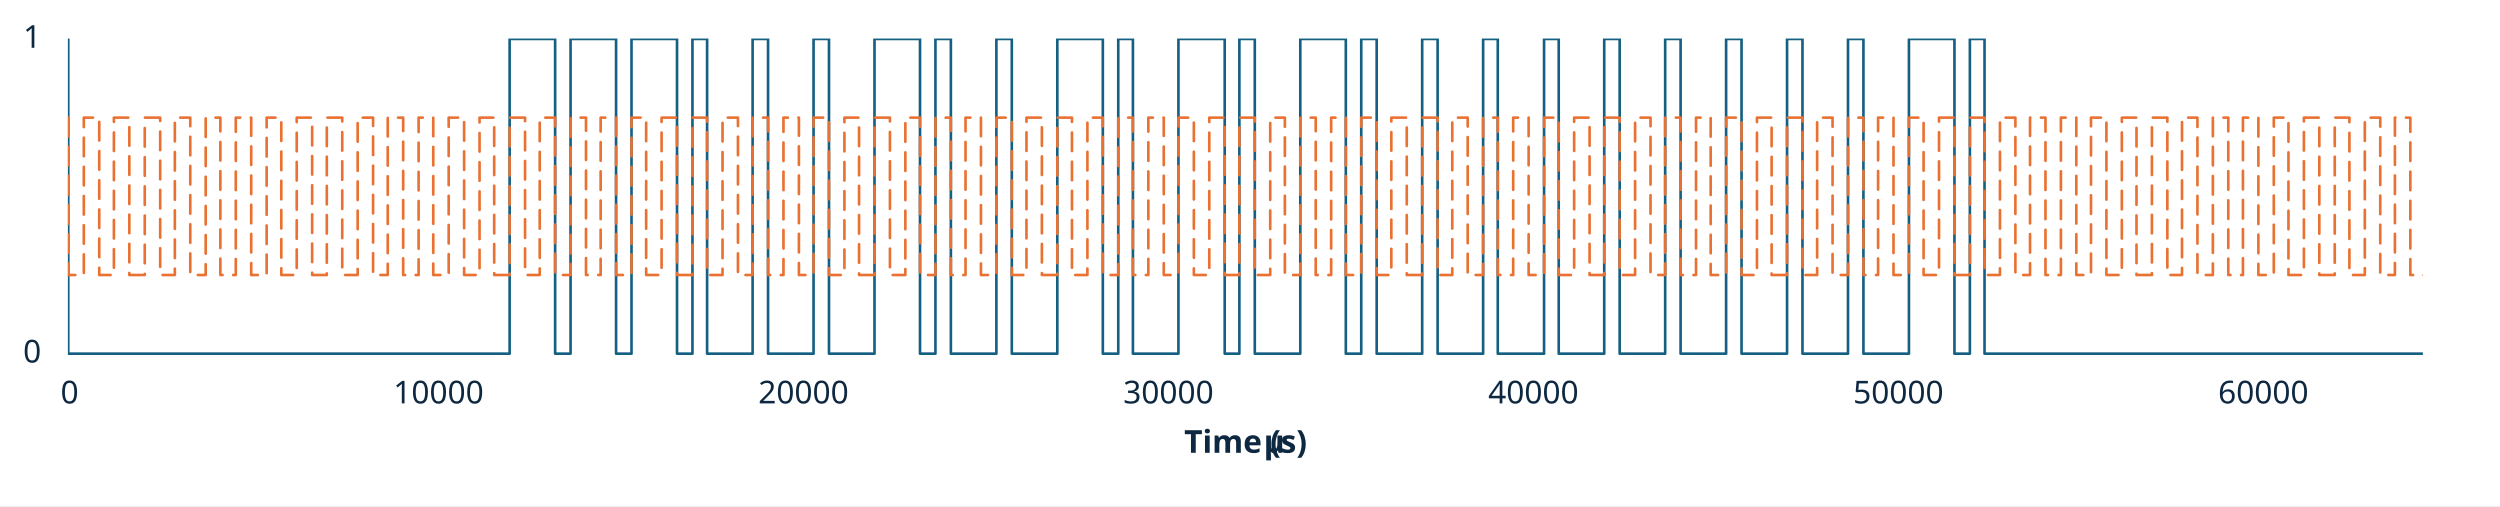
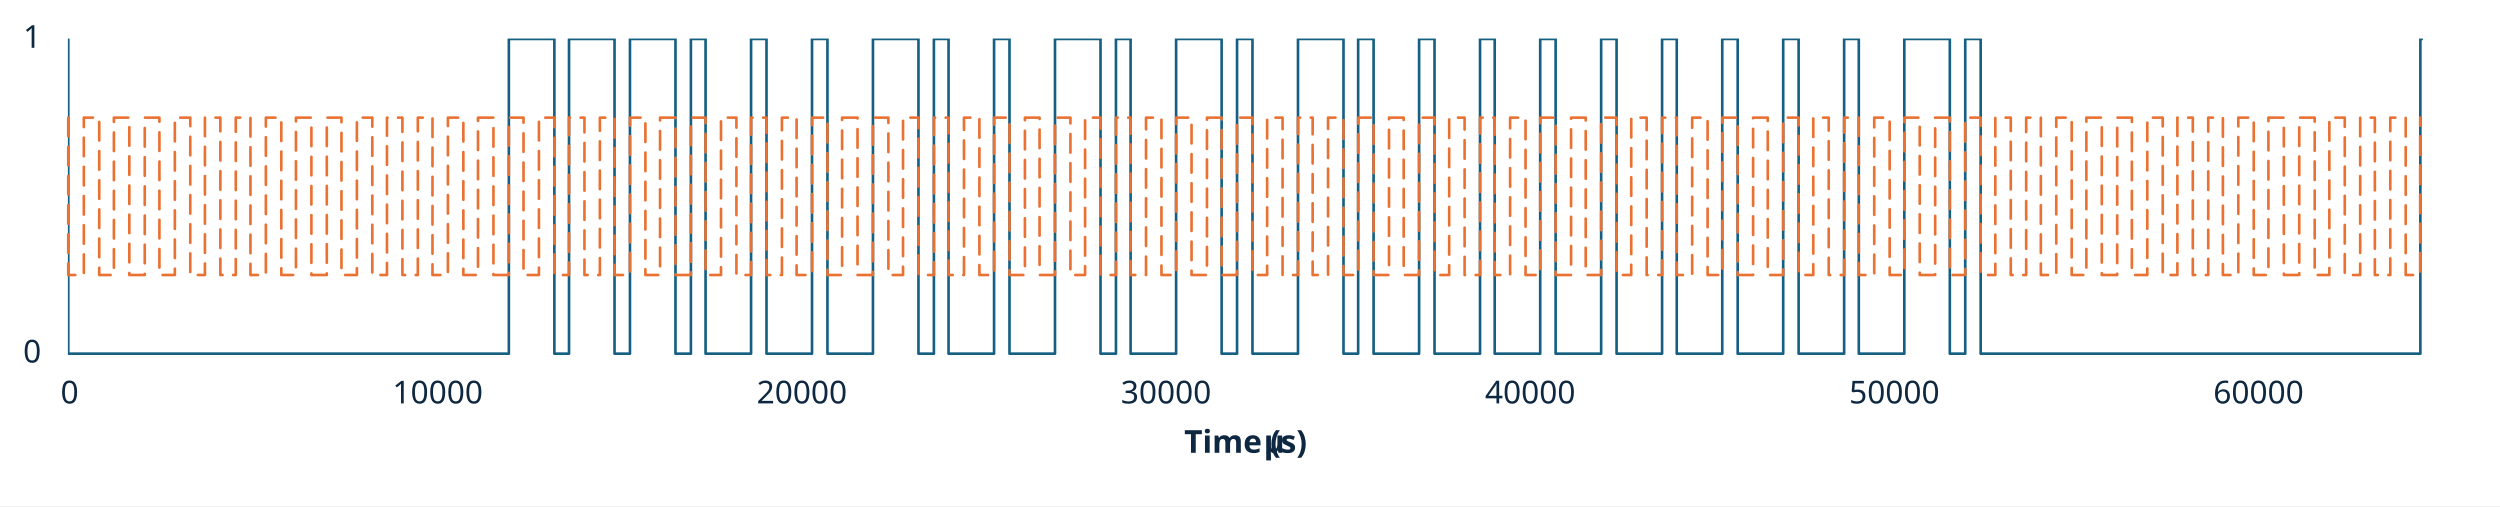
<svg xmlns="http://www.w3.org/2000/svg" width="3241" height="656" xml:space="preserve" overflow="hidden">
  <defs>
    <clipPath id="clip0">
      <rect x="4787" y="80" width="3241" height="656" />
    </clipPath>
    <clipPath id="clip1">
      <rect x="4875" y="130" width="3053" height="411" />
    </clipPath>
-     <clipPath id="clip2">
-       <rect x="4875" y="130" width="3053" height="411" />
-     </clipPath>
  </defs>
  <g clip-path="url(#clip0)" transform="translate(-4787 -80)">
    <rect x="4787" y="80" width="3241" height="656" fill="#FFFFFF" />
    <g clip-path="url(#clip1)">
-       <path d="M4875.5 130.5 4875.5 538.5 5447.68 538.5 5447.68 130.5 5506.68 130.5 5506.68 538.5 5526.68 538.5 5526.68 130.5 5585.68 130.5 5585.68 538.5 5605.68 538.5 5605.68 130.5 5664.69 130.5 5664.69 538.5 5684.69 538.5 5684.69 130.5 5703.69 130.5 5703.69 538.5 5762.69 538.5 5762.69 130.5 5782.69 130.5 5782.69 538.5 5841.69 538.5 5841.69 130.5 5861.69 130.5 5861.69 538.5 5920.69 538.5 5920.69 130.5 5979.7 130.5 5979.7 538.5 5999.7 538.5 5999.7 130.5 6019.7 130.5 6019.7 538.5 6078.7 538.5 6078.7 130.5 6098.7 130.5 6098.7 538.5 6157.7 538.5 6157.7 130.5 6216.7 130.5 6216.7 538.5 6236.71 538.5 6236.71 130.5 6255.71 130.5 6255.71 538.5 6314.71 538.5 6314.71 130.5 6374.71 130.5 6374.71 538.5 6393.71 538.5 6393.71 130.5 6413.71 130.5 6413.71 538.5 6472.71 538.5 6472.71 130.5 6531.71 130.5 6531.71 538.5 6551.72 538.5 6551.72 130.5 6571.72 130.5 6571.72 538.5 6630.72 538.5 6630.72 130.5 6650.72 130.5 6650.72 538.5 6709.72 538.5 6709.72 130.5 6728.72 130.5 6728.72 538.5 6788.72 538.5 6788.72 130.5 6807.72 130.5 6807.72 538.5 6866.73 538.5 6866.73 130.5 6886.73 130.5 6886.73 538.5 6945.73 538.5 6945.73 130.5 6965.73 130.5 6965.73 538.5 7024.73 538.5 7024.73 130.5 7044.73 130.5 7044.73 538.5 7103.73 538.5 7103.73 130.5 7123.73 130.5 7123.73 538.5 7182.74 538.5 7182.74 130.5 7202.74 130.5 7202.74 538.5 7261.74 538.5 7261.74 130.5 7320.74 130.5 7320.74 538.5 7340.74 538.5 7340.74 130.5 7359.74 130.5 7359.74 538.5 7931.76 538.5 7931.76 130.5 7990.76 130.5 7990.76 538.5 8010.76 538.5 8010.76 130.5 8069.76 130.5 8069.76 538.5 8089.77 538.5 8089.77 130.5 8148.77 130.5 8148.77 538.5 8167.77 538.5 8167.77 130.5 8187.77 130.5 8187.77 538.5 8246.77 538.5 8246.77 130.5 8266.77 130.5 8266.77 538.5 8325.77 538.5 8325.77 130.5 8345.77 130.5 8345.77 538.5 8404.78 538.5 8404.78 130.5 8463.78 130.5 8463.78 538.5 8483.78 538.5 8483.78 130.5 8503.78 130.5 8503.78 538.5 8562.78 538.5 8562.78 130.5 8581.78 130.5 8581.78 538.5 8641.78 538.5 8641.78 130.5 8700.79 130.5 8700.79 538.5 8719.79 538.5 8719.79 130.5 8739.79 130.5 8739.79 538.5 8798.79 538.5 8798.79 130.5 8857.79 130.5 8857.79 538.5 8877.79 538.5 8877.79 130.5 8897.79 130.5 8897.79 538.5 8956.79 538.5 8956.79 130.5 9015.8 130.5 9015.8 538.5 9035.8 538.5 9035.8 130.5 9055.8 130.5 9055.8 538.5 9114.8 538.5 9114.8 130.5 9133.8 130.5 9133.8 538.5 9193.8 538.5 9193.8 130.5 9212.8 130.5 9212.8 538.5 9271.8 538.5 9271.8 130.5 9291.8 130.5 9291.8 538.5 9350.81 538.5 9350.81 130.5 9370.81 130.5 9370.81 538.5 9429.81 538.5 9429.81 130.5 9449.81 130.5 9449.81 538.5 9508.81 538.5 9508.81 130.5 9528.81 130.5 9528.81 538.5 9587.81 538.5 9587.81 130.5 9607.82 130.5 9607.82 538.5 9666.82 538.5 9666.82 130.5 9685.82 130.5 9685.82 538.5 9745.82 538.5 9745.82 130.5 9804.82 130.5 9804.82 538.5 9823.82 538.5 9823.82 130.5 9843.82 130.5 9843.82 538.5 10415.8 538.5 10415.8 130.5 10474.8 130.5 10474.8 538.5 10494.8 538.5 10494.8 130.5 10553.8 130.5 10553.8 538.5 10573.8 538.5 10573.8 130.5 10632.8 130.5 10632.8 538.5 10651.8 538.5 10651.8 130.5 10671.9 130.5 10671.9 538.5 10730.9 538.5 10730.9 130.5 10750.9 130.5 10750.9 538.5 10809.9 538.5 10809.9 130.5 10829.9 130.5 10829.9 538.5 10888.9 538.5 10888.9 130.5 10947.9 130.5 10947.9 538.5 10967.9 538.5 10967.9 130.5 10987.9 130.5 10987.9 538.5 11046.9 538.5 11046.9 130.5 11065.9 130.5 11065.9 538.5 11125.9 538.5 11125.9 130.5 11184.9 130.5 11184.9 538.5 11203.9 538.5 11203.9 130.5 11223.9 130.5 11223.9 538.5 11282.9 538.5 11282.9 130.5 11341.9 130.5 11341.9 538.5 11361.9 538.5 11361.9 130.5 11381.9 130.5 11381.9 538.5 11440.9 538.5 11440.9 130.5 11499.9 130.5 11499.9 538.5 11519.9 538.5 11519.9 130.5 11538.9 130.5 11538.9 538.5 11598.9 538.5 11598.9 130.5 11617.9 130.5 11617.9 538.5 11676.9 538.5 11676.9 130.5 11696.9 130.5 11696.9 538.5 11755.9 538.5 11755.9 130.5 11775.9 130.5 11775.9 538.5 11834.9 538.5 11834.9 130.5 11854.9 130.5 11854.9 538.5 11913.9 538.5 11913.9 130.5 11933.9 130.5 11933.9 538.5 11992.9 538.5 11992.9 130.5 12012.9 130.5 12012.9 538.5 12071.9 538.5 12071.9 130.5 12090.9 130.5 12090.9 538.5 12150.9 538.5 12150.9 130.5 12169.9 130.5 12169.9 538.5 12228.9 538.5 12228.9 130.5 12288.9 130.5 12288.9 538.5 12307.9 538.5 12307.9 130.5 12327.9 130.5 12327.9 538.5 12899.9 538.5 12899.9 130.5 12958.9 130.5 12958.9 538.5 12978.9 538.5 12978.9 130.5 13037.9 130.5 13037.9 538.5 13056.9 538.5 13056.9 130.5 13116.9 130.5 13116.9 538.5 13135.9 538.5 13135.9 130.5 13155.9 130.5 13155.9 538.5 13214.9 538.5 13214.9 130.5 13234.9 130.5 13234.9 538.5 13293.9 538.5 13293.9 130.5 13313.9 130.5 13313.9 538.5 13372.9 538.5 13372.9 130.5 13431.9 130.5 13431.9 538.5 13451.9 538.5 13451.9 130.5 13470.9 130.5 13470.9 538.5 13530.9 538.5 13530.9 130.5 13549.9 130.5 13549.9 538.5 13608.9 538.5 13608.9 130.5 13668.9 130.5 13668.9 538.5 13687.9 538.5 13687.9 130.5 13708 130.5 13708 538.5 13767 538.5 13767 130.5 13826 130.5 13826 538.5 13846 538.5 13846 130.5 13866 130.5 13866 538.5 13925 538.5 13925 130.5 13984 130.5 13984 538.5 14004 538.5 14004 130.5 14023 130.5 14023 538.5 14083 538.5 14083 130.5 14102 130.5 14102 538.5 14161 538.5 14161 130.5 14181 130.5 14181 538.5 14240 538.5 14240 130.5 14260 130.5 14260 538.5 14319 538.5 14319 130.5 14339 130.5 14339 538.5 14398 538.5 14398 130.5 14418 130.5 14418 538.5 14477 538.5 14477 130.5 14497 130.5 14497 538.5 14556 538.5 14556 130.5 14575 130.5 14575 538.5 14635 538.5 14635 130.5 14654 130.5 14654 538.5 14713 538.5 14713 130.5 14773 130.5 14773 538.5 14792 538.5 14792 130.5 14812 130.5 14812 538.5 15384 538.5 15384 130.5 15443 130.5 15443 538.5 15462 538.5 15462 130.5 15522 130.5 15522 538.5 15541 538.5 15541 130.5 15600 130.5 15600 538.5 15620 538.5 15620 130.5 15640 130.5 15640 538.5 15699 538.5 15699 130.5 15719 130.5 15719 538.5 15778 538.5 15778 130.5 15798 130.5 15798 538.5 15857 538.5 15857 130.5 15916 130.5 15916 538.5 15936 538.5 15936 130.5 15955 130.5 15955 538.5 16014 538.5 16014 130.5 16034 130.5 16034 538.5 16093 538.5 16093 130.5 16152 130.5 16152 538.5 16172 538.5 16172 130.5 16192 130.5 16192 538.5 16251 538.5 16251 130.5 16310 130.5 16310 538.5 16330 538.5 16330 130.5 16350 130.5 16350 538.5 16409 538.5 16409 130.5 16468 130.5 16468 538.5 16488 538.5 16488 130.5 16507 130.5 16507 538.5 16566 538.5 16566 130.5 16586 130.5 16586 538.5 16645 538.5 16645 130.5 16665 130.5 16665 538.5 16724 538.5 16724 130.5 16744.1 130.5 16744.1 538.5 16803.1 538.5 16803.1 130.5 16823.1 130.5 16823.1 538.5 16882.1 538.5 16882.1 130.5 16902.1 130.5 16902.1 538.5 16961.1 538.5 16961.1 130.5 16980.1 130.5 16980.1 538.5 17040.1 538.5 17040.1 130.5 17059.1 130.5 17059.1 538.5 17118.1 538.5 17118.1 130.5 17138.1 130.5 17138.1 538.5 17197.1 538.5 17197.1 130.5 17256.1 130.5 17256.1 538.5 17276.1 538.5 17276.1 130.5 17296.1 130.5 17296.1 538.5 17868.1 538.5 17868.1 130.5 17927.1 130.5 17927.1 538.5 17946.1 538.5 17946.1 130.5 18006.1 130.5 18006.1 538.5 18025.1 538.5 18025.1 130.5 18084.1 130.5 18084.1 538.5 18104.1 538.5 18104.1 130.5 18124.1 130.5 18124.1 538.5 18183.1 538.5 18183.1 130.5 18203.1 130.5 18203.1 538.5 18262.1 538.5 18262.1 130.5 18282.1 130.5 18282.1 538.5 18341.1 538.5 18341.1 130.5 18400.1 130.5 18400.1 538.5 18420.1 538.5 18420.1 130.5 18439.1 130.5 18439.1 538.5 18498.1 538.5 18498.1 130.5 18518.1 130.5 18518.1 538.5 18577.1 538.5 18577.1 130.5 18636.1 130.5 18636.1 538.5 18656.1 538.5 18656.1 130.5 18676.1 130.5 18676.1 538.5 18735.1 538.5 18735.1 130.5 18794.1 130.5 18794.1 538.5 18814.1 538.5 18814.1 130.5 18834.1 130.5 18834.1 538.5 18893.1 538.5 18893.1 130.5 18952.1 130.5 18952.1 538.5 18972.1 538.5 18972.1 130.5 18991.1 130.5 18991.1 538.5 19050.1 538.5 19050.1 130.5 19070.1 130.5 19070.1 538.5 19129.1 538.5 19129.1 130.5 19149.1 130.5 19149.1 538.5 19208.1 538.5 19208.1 130.5 19228.1 130.5 19228.1 538.5 19287.1 538.5 19287.1 130.5 19307.1 130.5 19307.1 538.5 19366.1 538.5 19366.1 130.5 19385.1 130.5 19385.1 538.5 19445.1 538.5 19445.1 130.5 19464.1 130.5 19464.1 538.5 19523.1 538.5 19523.1 130.5 19543.1 130.5 19543.1 538.5 19602.1 538.5 19602.1 130.5 19622.1 130.5 19622.1 538.5 19681.1 538.5 19681.1 130.5 19740.1 130.5 19740.1 538.5 19760.1 538.5 19760.1 130.5 19780.1 130.5 19780.1 538.5 20351.2 538.5 20351.2 130.5 20411.2 130.5 20411.2 538.5 20430.2 538.5 20430.2 130.5 20489.2 130.5 20489.2 538.5 20509.2 538.5 20509.2 130.5 20568.2 130.5 20568.2 538.5 20588.2 538.5 20588.2 130.5 20608.2 130.5 20608.2 538.5 20667.2 538.5 20667.2 130.5 20687.2 130.5 20687.2 538.5 20746.2 538.5 20746.2 130.5 20765.2 130.5 20765.2 538.5 20825.2 538.5 20825.2 130.5 20884.2 130.5 20884.2 538.5 20903.2 538.5 20903.2 130.5 20923.2 130.5 20923.2 538.5 20982.2 538.5 20982.2 130.5 21002.2 130.5 21002.2 538.5 21061.2 538.5 21061.2 130.5 21120.2 130.5 21120.2 538.5 21140.2 538.5 21140.2 130.5 21160.2 130.5 21160.2 538.5 21219.2 538.5 21219.2 130.5 21278.2 130.5 21278.2 538.5 21298.2 538.5 21298.2 130.5 21317.2 130.5 21317.2 538.5 21377.2 538.5 21377.2 130.5 21436.2 130.5 21436.2 538.5 21455.2 538.5 21455.2 130.5 21475.2 130.5 21475.2 538.5 21534.2 538.5 21534.2 130.5 21554.2 130.5 21554.2 538.5 21613.2 538.5 21613.2 130.5 21633.2 130.5 21633.2 538.5 21692.2 538.5 21692.2 130.5 21712.2 130.5 21712.2 538.5 21771.2 538.5 21771.2 130.5 21791.2 130.5 21791.2 538.5 21850.2 538.5 21850.2 130.5 21869.2 130.5 21869.2 538.5 21929.2 538.5 21929.2 130.5 21948.2 130.5 21948.2 538.5 22007.2 538.5 22007.2 130.5 22027.2 130.5 22027.2 538.5 22086.2 538.5 22086.2 130.5 22106.2 130.5 22106.2 538.5 22165.2 538.5 22165.2 130.5 22224.2 130.5 22224.2 538.5 22244.2 538.5 22244.2 130.5 22264.2 130.5 22264.2 538.5 22835.2 538.5 22835.2 130.5 22895.3 130.5 22895.3 538.5 22914.3 538.5 22914.3 130.5 22973.3 130.5 22973.3 538.5 22993.3 538.5 22993.3 130.5 23052.3 130.5 23052.3 538.5 23072.3 538.5 23072.3 130.5 23092.3 130.5 23092.3 538.5 23151.3 538.5 23151.3 130.5 23170.3 130.5 23170.3 538.5 23230.3 538.5 23230.3 130.5 23249.3 130.5 23249.3 538.5 23308.3 538.5 23308.3 130.5 23368.3 130.5 23368.3 538.5 23387.3 538.5 23387.3 130.5 23407.3 130.5 23407.3 538.5 23466.3 538.5 23466.3 130.5 23486.3 130.5 23486.3 538.5 23545.3 538.5 23545.3 130.5 23604.3 130.5 23604.3 538.5 23624.3 538.5 23624.3 130.5 23644.3 130.5 23644.3 538.5 23703.3 538.5 23703.3 130.5 23762.3 130.5 23762.3 538.5 23782.3 538.5 23782.3 130.5 23801.3 130.5 23801.3 538.5 23860.3 538.5 23860.3 130.5 23920.3 130.5 23920.3 538.5 23939.3 538.5 23939.3 130.5 23959.3 130.5 23959.3 538.5 24018.3 538.5 24018.3 130.5 24038.3 130.5 24038.3 538.5 24097.3 538.5 24097.3 130.5 24117.3 130.5 24117.3 538.5 24176.3 538.5 24176.3 130.5 24196.3 130.5 24196.3 538.5 24255.3 538.5 24255.3 130.5 24274.3 130.5 24274.3 538.5 24334.3 538.5 24334.3 130.5 24353.3 130.5 24353.3 538.5 24412.3 538.5 24412.3 130.5 24432.3 130.5 24432.3 538.5 24491.3 538.5 24491.3 130.5 24511.3 130.5 24511.3 538.5 24570.3 538.5 24570.3 130.5 24590.3 130.5 24590.3 538.5 24649.3 538.5 24649.3 130.5 24708.3 130.5 24708.3 538.5 24728.3 538.5 24728.3 130.5 24748.3 130.5 24748.3 538.5 25319.3 538.5 25319.3 130.5 25378.3 130.5 25378.3 538.5 25398.3 538.5 25398.3 130.5 25457.3 130.5 25457.3 538.5 25477.3 538.5 25477.3 130.5 25536.3 130.5 25536.3 538.5 25556.3 538.5 25556.3 130.5 25576.3 130.5 25576.3 538.5 25635.3 538.5 25635.3 130.5 25654.3 130.5 25654.3 538.5 25714.3 538.5 25714.3 130.5 25733.3 130.5 25733.3 538.5 25792.3 538.5 25792.3 130.5 25852.3 130.5 25852.3 538.5 25871.3 538.5 25871.3 130.5 25891.3 130.5 25891.3 538.5 25950.4 538.5 25950.4 130.5 25970.4 130.5 25970.4 538.5 26029.4 538.5 26029.4 130.5 26088.4 130.5 26088.4 538.5 26108.4 538.5 26108.4 130.5 26128.4 130.5 26128.4 538.5 26187.4 538.5 26187.4 130.5 26246.4 130.5 26246.4 538.5 26266.4 538.5 26266.4 130.5 26285.4 130.5 26285.4 538.5 26344.4 538.5 26344.4 130.5 26404.4 130.5 26404.4 538.5 26423.4 538.5 26423.4 130.5 26443.4 130.5 26443.4 538.5 26502.4 538.5 26502.4 130.5 26522.4 130.5 26522.4 538.5 26581.4 538.5 26581.4 130.5 26601.4 130.5 26601.4 538.5 26660.4 538.5 26660.4 130.5 26680.4 130.5 26680.4 538.5 26739.4 538.5 26739.4 130.5 26758.4 130.5 26758.4 538.5 26817.4 538.5 26817.4 130.5 26837.4 130.5 26837.4 538.5 26896.4 538.5 26896.4 130.5 26916.4 130.5 26916.4 538.5 26975.4 538.5 26975.4 130.5 26995.4 130.5 26995.4 538.5 27054.4 538.5 27054.4 130.5 27074.4 130.5 27074.4 538.5 27133.4 538.5 27133.4 130.5 27192.4 130.5 27192.4 538.5 27212.4 538.5 27212.4 130.5 27231.4 130.5 27231.4 538.5 27803.4 538.5 27803.4 130.5 27862.4 130.5 27862.4 538.5 27882.4 538.5 27882.4 130.5 27941.4 130.5 27941.4 538.5 27961.4 538.5 27961.4 130.5 28020.4 130.5 28020.4 538.5 28040.4 538.5 28040.4 130.5 28059.4 130.5 28059.4 538.5 28119.4 538.5 28119.4 130.5 28138.4 130.5 28138.4 538.5 28197.4 538.5 28197.4 130.5 28217.4 130.5 28217.4 538.5 28276.4 538.5 28276.4 130.5 28335.4 130.5 28335.4 538.5 28355.4 538.5 28355.4 130.5 28375.4 130.5 28375.4 538.5 28434.4 538.5 28434.4 130.5 28454.4 130.5 28454.4 538.5 28513.5 538.5" stroke="#156082" stroke-width="3.438" stroke-linecap="round" stroke-linejoin="round" stroke-miterlimit="10" fill="none" />
+       <path d="M4875.5 130.5 4875.5 538.5 5446.68 538.5 5446.68 130.5 5505.68 130.5 5505.68 538.5 5524.68 538.5 5524.68 130.5 5583.68 130.5 5583.68 538.5 5603.68 538.5 5603.68 130.5 5662.69 130.5 5662.69 538.5 5682.69 538.5 5682.69 130.5 5701.69 130.5 5701.69 538.5 5760.69 538.5 5760.69 130.5 5780.69 130.5 5780.69 538.5 5839.69 538.5 5839.69 130.5 5859.69 130.5 5859.69 538.5 5918.69 538.5 5918.69 130.5 5977.7 130.5 5977.7 538.5 5997.7 538.5 5997.7 130.5 6016.7 130.5 6016.7 538.5 6075.7 538.5 6075.7 130.5 6095.7 130.5 6095.7 538.5 6154.7 538.5 6154.7 130.5 6213.7 130.5 6213.7 538.5 6233.71 538.5 6233.71 130.5 6252.71 130.5 6252.71 538.5 6311.71 538.5 6311.71 130.5 6370.71 130.5 6370.71 538.5 6390.71 538.5 6390.71 130.5 6410.71 130.5 6410.71 538.5 6469.71 538.5 6469.71 130.5 6528.71 130.5 6528.71 538.5 6547.71 538.5 6547.71 130.5 6567.72 130.5 6567.72 538.5 6626.72 538.5 6626.72 130.5 6646.72 130.5 6646.72 538.5 6705.72 538.5 6705.72 130.5 6724.72 130.5 6724.72 538.5 6783.72 538.5 6783.72 130.5 6803.72 130.5 6803.72 538.5 6862.73 538.5 6862.73 130.5 6882.73 130.5 6882.73 538.5 6941.73 538.5 6941.73 130.5 6960.73 130.5 6960.73 538.5 7019.73 538.5 7019.73 130.5 7039.73 130.5 7039.73 538.5 7098.73 538.5 7098.73 130.5 7118.73 130.5 7118.73 538.5 7177.74 538.5 7177.74 130.5 7196.74 130.5 7196.74 538.5 7255.74 538.5 7255.74 130.5 7314.74 130.5 7314.74 538.5 7334.74 538.5 7334.74 130.5 7354.74 130.5 7354.74 538.5 7924.76 538.5 7924.76 130.5 7983.76 130.5 7983.76 538.5 8003.76 538.5 8003.76 130.5 8062.76 130.5 8062.76 538.5 8082.77 538.5 8082.77 130.5 8141.77 130.5 8141.77 538.5 8160.77 538.5 8160.77 130.5 8180.77 130.5 8180.77 538.5 8239.77 538.5 8239.77 130.5 8259.77 130.5 8259.77 538.5 8318.77 538.5 8318.77 130.5 8337.77 130.5 8337.77 538.5 8396.78 538.5 8396.78 130.5 8455.78 130.5 8455.78 538.5 8475.78 538.5 8475.78 130.5 8495.78 130.5 8495.78 538.5 8554.78 538.5 8554.78 130.5 8573.78 130.5 8573.78 538.5 8632.78 538.5 8632.78 130.5 8691.79 130.5 8691.79 538.5 8711.79 538.5 8711.79 130.5 8731.79 130.5 8731.79 538.5 8790.79 538.5 8790.79 130.5 8849.79 130.5 8849.79 538.5 8868.79 538.5 8868.79 130.5 8888.79 130.5 8888.79 538.5 8947.79 538.5 8947.79 130.5 9006.8 130.5 9006.8 538.5 9026.8 538.5 9026.8 130.5 9045.8 130.5 9045.8 538.5 9104.8 538.5 9104.8 130.5 9124.8 130.5 9124.8 538.5 9183.8 538.5 9183.8 130.5 9203.8 130.5 9203.8 538.5 9262.8 538.5 9262.8 130.5 9281.8 130.5 9281.8 538.5 9340.81 538.5 9340.81 130.5 9360.81 130.5 9360.81 538.5 9419.81 538.5 9419.81 130.5 9439.81 130.5 9439.81 538.5 9498.81 538.5 9498.81 130.5 9517.81 130.5 9517.81 538.5 9576.81 538.5 9576.81 130.5 9596.81 130.5 9596.81 538.5 9655.82 538.5 9655.82 130.5 9675.82 130.5 9675.82 538.5 9734.82 538.5 9734.82 130.5 9793.82 130.5 9793.82 538.5 9813.82 538.5 9813.82 130.5 9832.82 130.5 9832.82 538.5 10403.8 538.5 10403.8 130.5 10462.8 130.5 10462.8 538.5 10481.8 538.5 10481.8 130.5 10540.8 130.5 10540.8 538.5 10560.8 538.5 10560.8 130.5 10619.8 130.5 10619.8 538.5 10639.8 538.5 10639.8 130.5 10658.8 130.5 10658.8 538.5 10717.9 538.5 10717.9 130.5 10737.9 130.5 10737.9 538.5 10796.9 538.5 10796.9 130.5 10816.9 130.5 10816.9 538.5 10875.9 538.5 10875.9 130.5 10934.9 130.5 10934.9 538.5 10953.9 538.5 10953.9 130.5 10973.9 130.5 10973.9 538.5 11032.9 538.5 11032.9 130.5 11052.9 130.5 11052.9 538.5 11111.9 538.5 11111.9 130.5 11170.9 130.5 11170.9 538.5 11189.9 538.5 11189.9 130.5 11209.9 130.5 11209.9 538.5 11268.9 538.5 11268.9 130.5 11327.9 130.5 11327.9 538.5 11347.9 538.5 11347.9 130.5 11366.9 130.5 11366.9 538.5 11425.9 538.5 11425.9 130.5 11485.9 130.5 11485.9 538.5 11504.9 538.5 11504.9 130.5 11524.9 130.5 11524.9 538.5 11583.9 538.5 11583.9 130.5 11603.9 130.5 11603.9 538.5 11662.9 538.5 11662.9 130.5 11681.9 130.5 11681.9 538.5 11740.9 538.5 11740.9 130.5 11760.9 130.5 11760.9 538.5 11819.9 538.5 11819.9 130.5 11839.9 130.5 11839.9 538.5 11898.9 538.5 11898.9 130.5 11917.9 130.5 11917.9 538.5 11976.9 538.5 11976.9 130.5 11996.9 130.5 11996.9 538.5 12055.9 538.5 12055.9 130.5 12075.9 130.5 12075.9 538.5 12134.9 538.5 12134.9 130.5 12153.9 130.5 12153.9 538.5 12212.9 538.5 12212.9 130.5 12271.9 130.5 12271.9 538.5 12291.9 538.5 12291.9 130.5 12311.9 130.5 12311.9 538.5 12881.9 538.5 12881.9 130.5 12940.9 130.5 12940.9 538.5 12960.9 538.5 12960.9 130.5 13019.9 130.5 13019.9 538.5 13038.9 538.5 13038.9 130.5 13097.9 130.5 13097.9 538.5 13117.9 538.5 13117.9 130.5 13137.9 130.5 13137.9 538.5 13196.9 538.5 13196.9 130.5 13215.9 130.5 13215.9 538.5 13274.9 538.5 13274.9 130.5 13294.9 130.5 13294.9 538.5 13353.9 538.5 13353.9 130.5 13412.9 130.5 13412.9 538.5 13432.9 538.5 13432.9 130.5 13452.9 130.5 13452.9 538.5 13511.9 538.5 13511.9 130.5 13530.9 130.5 13530.9 538.5 13589.9 538.5 13589.9 130.5 13648.9 130.5 13648.9 538.5 13668.9 538.5 13668.9 130.5 13688.9 130.5 13688.9 538.5 13748 538.5 13748 130.5 13807 130.5 13807 538.5 13826 538.5 13826 130.5 13846 130.5 13846 538.5 13905 538.5 13905 130.5 13964 130.5 13964 538.5 13984 538.5 13984 130.5 14003 130.5 14003 538.5 14062 538.5 14062 130.5 14082 130.5 14082 538.5 14141 538.5 14141 130.5 14161 130.5 14161 538.5 14220 538.5 14220 130.5 14239 130.5 14239 538.5 14298 538.5 14298 130.5 14318 130.5 14318 538.5 14377 538.5 14377 130.5 14397 130.5 14397 538.5 14456 538.5 14456 130.5 14475 130.5 14475 538.5 14534 538.5 14534 130.5 14554 130.5 14554 538.5 14613 538.5 14613 130.5 14633 130.5 14633 538.5 14692 538.5 14692 130.5 14751 130.5 14751 538.5 14770 538.5 14770 130.5 14790 130.5 14790 538.5 15361 538.5 15361 130.5 15420 130.5 15420 538.5 15439 538.5 15439 130.5 15498 130.5 15498 538.5 15518 538.5 15518 130.5 15577 130.5 15577 538.5 15597 538.5 15597 130.5 15616 130.5 15616 538.5 15675 538.5 15675 130.5 15695 130.5 15695 538.5 15754 538.5 15754 130.5 15774 130.5 15774 538.5 15833 538.5 15833 130.5 15892 130.5 15892 538.5 15911 538.5 15911 130.5 15931 130.5 15931 538.5 15990 538.5 15990 130.5 16010 130.5 16010 538.5 16069 538.5 16069 130.5 16128 130.5 16128 538.5 16147 538.5 16147 130.5 16167 130.5 16167 538.5 16226 538.5 16226 130.5 16285 130.5 16285 538.5 16305 538.5 16305 130.5 16324 130.5 16324 538.5 16383 538.5 16383 130.5 16442 130.5 16442 538.5 16462 538.5 16462 130.5 16482 130.5 16482 538.5 16541 538.5 16541 130.5 16560 130.5 16560 538.5 16619 538.5 16619 130.5 16639 130.5 16639 538.5 16698 538.5 16698 130.5 16718 130.5 16718 538.5 16777.1 538.5 16777.1 130.5 16796.1 130.5 16796.1 538.5 16855.1 538.5 16855.1 130.5 16875.1 130.5 16875.1 538.5 16934.1 538.5 16934.1 130.5 16954.1 130.5 16954.1 538.5 17013.1 538.5 17013.1 130.5 17033.1 130.5 17033.1 538.5 17092.1 538.5 17092.1 130.5 17111.1 130.5 17111.1 538.5 17170.1 538.5 17170.1 130.5 17229.1 130.5 17229.1 538.5 17249.1 538.5 17249.1 130.5 17269.1 130.5 17269.1 538.5 17839.1 538.5 17839.1 130.5 17898.1 130.5 17898.1 538.5 17918.1 538.5 17918.1 130.5 17977.1 130.5 17977.1 538.5 17996.1 538.5 17996.1 130.5 18055.1 130.5 18055.1 538.5 18075.1 538.5 18075.1 130.5 18095.1 130.5 18095.1 538.5 18154.1 538.5 18154.1 130.5 18173.1 130.5 18173.1 538.5 18232.1 538.5 18232.1 130.5 18252.1 130.5 18252.1 538.5 18311.1 538.5 18311.1 130.5 18370.1 130.5 18370.1 538.5 18390.1 538.5 18390.1 130.5 18409.1 130.5 18409.1 538.5 18468.1 538.5 18468.1 130.5 18488.1 130.5 18488.1 538.5 18547.1 538.5 18547.1 130.5 18606.1 130.5 18606.1 538.5 18626.1 538.5 18626.1 130.5 18645.1 130.5 18645.1 538.5 18704.1 538.5 18704.1 130.5 18763.1 130.5 18763.1 538.5 18783.1 538.5 18783.1 130.5 18803.1 130.5 18803.1 538.5 18862.1 538.5 18862.1 130.5 18921.1 130.5 18921.1 538.5 18941.1 538.5 18941.1 130.5 18960.1 130.5 18960.1 538.5 19019.1 538.5 19019.1 130.5 19039.1 130.5 19039.1 538.5 19098.1 538.5 19098.1 130.5 19118.1 130.5 19118.1 538.5 19177.1 538.5 19177.1 130.5 19196.1 130.5 19196.1 538.5 19255.1 538.5 19255.1 130.5 19275.1 130.5 19275.1 538.5 19334.1 538.5 19334.1 130.5 19354.1 130.5 19354.1 538.5 19413.1 538.5 19413.1 130.5 19432.1 130.5 19432.1 538.5 19491.1 538.5 19491.1 130.5 19511.1 130.5 19511.1 538.5 19570.1 538.5 19570.1 130.5 19590.1 130.5 19590.1 538.5 19649.1 538.5 19649.1 130.5 19708.1 130.5 19708.1 538.5 19727.1 538.5 19727.1 130.5 19747.1 130.5 19747.1 538.5 20317.2 538.5 20317.2 130.5 20376.2 130.5 20376.2 538.5 20396.2 538.5 20396.2 130.5 20455.2 130.5 20455.2 538.5 20475.2 538.5 20475.2 130.5 20534.2 130.5 20534.2 538.5 20553.2 538.5 20553.2 130.5 20573.2 130.5 20573.2 538.5 20632.2 538.5 20632.2 130.5 20652.2 130.5 20652.2 538.5 20711.2 538.5 20711.2 130.5 20731.2 130.5 20731.2 538.5 20790.2 538.5 20790.2 130.5 20849.2 130.5 20849.2 538.5 20868.2 538.5 20868.2 130.5 20888.2 130.5 20888.2 538.5 20947.2 538.5 20947.2 130.5 20967.2 130.5 20967.2 538.5 21026.2 538.5 21026.2 130.5 21085.2 130.5 21085.2 538.5 21104.2 538.5 21104.2 130.5 21124.2 130.5 21124.2 538.5 21183.2 538.5 21183.2 130.5 21242.2 130.5 21242.2 538.5 21262.2 538.5 21262.2 130.5 21281.2 130.5 21281.2 538.5 21340.2 538.5 21340.2 130.5 21399.2 130.5 21399.2 538.5 21419.2 538.5 21419.2 130.5 21439.2 130.5 21439.2 538.5 21498.2 538.5 21498.2 130.5 21517.2 130.5 21517.2 538.5 21576.2 538.5 21576.2 130.5 21596.2 130.5 21596.2 538.5 21655.2 538.5 21655.2 130.5 21675.2 130.5 21675.2 538.5 21734.2 538.5 21734.2 130.5 21753.2 130.5 21753.2 538.5 21812.2 538.5 21812.2 130.5 21832.2 130.5 21832.2 538.5 21891.2 538.5 21891.2 130.5 21911.2 130.5 21911.2 538.5 21970.2 538.5 21970.2 130.5 21989.2 130.5 21989.2 538.5 22048.2 538.5 22048.2 130.5 22068.2 130.5 22068.2 538.5 22127.2 538.5 22127.2 130.5 22186.2 130.5 22186.2 538.5 22206.2 538.5 22206.2 130.5 22225.2 130.5 22225.2 538.5 22796.2 538.5 22796.2 130.5 22855.2 130.5 22855.2 538.5 22875.2 538.5 22875.2 130.5 22934.3 130.5 22934.3 538.5 22953.3 538.5 22953.3 130.5 23012.3 130.5 23012.3 538.5 23032.3 538.5 23032.3 130.5 23052.3 130.5 23052.3 538.5 23111.3 538.5 23111.3 130.5 23130.3 130.5 23130.3 538.5 23189.3 538.5 23189.3 130.5 23209.3 130.5 23209.3 538.5 23268.3 538.5 23268.3 130.5 23327.3 130.5 23327.3 538.5 23347.3 538.5 23347.3 130.5 23366.3 130.5 23366.3 538.5 23425.3 538.5 23425.3 130.5 23445.3 130.5 23445.3 538.5 23504.3 538.5 23504.3 130.5 23563.3 130.5 23563.3 538.5 23583.3 538.5 23583.3 130.5 23602.3 130.5 23602.3 538.5 23661.3 538.5 23661.3 130.5 23720.3 130.5 23720.3 538.5 23740.3 538.5 23740.3 130.5 23760.3 130.5 23760.3 538.5 23819.3 538.5 23819.3 130.5 23878.3 130.5 23878.3 538.5 23897.3 538.5 23897.3 130.5 23917.3 130.5 23917.3 538.5 23976.3 538.5 23976.3 130.5 23996.3 130.5 23996.3 538.5 24055.3 538.5 24055.3 130.5 24074.3 130.5 24074.3 538.5 24133.3 538.5 24133.3 130.5 24153.3 130.5 24153.3 538.5 24212.3 538.5 24212.3 130.5 24232.3 130.5 24232.3 538.5 24291.3 538.5 24291.3 130.5 24310.3 130.5 24310.3 538.5 24369.3 538.5 24369.3 130.5 24389.3 130.5 24389.3 538.5 24448.3 538.5 24448.3 130.5 24468.3 130.5 24468.3 538.5 24527.3 538.5 24527.3 130.5 24547.3 130.5 24547.3 538.5 24606.3 538.5 24606.3 130.5 24665.3 130.5 24665.3 538.5 24684.3 538.5 24684.3 130.5 24704.3 130.5 24704.3 538.5 25274.3 538.5 25274.3 130.5 25333.3 130.5 25333.3 538.5 25353.3 538.5 25353.3 130.5 25412.3 130.5 25412.3 538.5 25432.3 538.5 25432.3 130.5 25491.3 130.5 25491.3 538.5 25510.3 538.5 25510.3 130.5 25530.3 130.5 25530.3 538.5 25589.3 538.5 25589.3 130.5 25609.3 130.5 25609.3 538.5 25668.3 538.5 25668.3 130.5 25687.3 130.5 25687.3 538.5 25746.3 538.5 25746.3 130.5 25805.3 130.5 25805.3 538.5 25825.3 538.5 25825.3 130.5 25845.3 130.5 25845.3 538.5 25904.3 538.5 25904.3 130.5 25923.3 130.5 25923.3 538.5 25982.4 538.5 25982.4 130.5 26041.4 130.5 26041.4 538.5 26061.4 538.5 26061.4 130.5 26081.4 130.5 26081.4 538.5 26140.4 538.5 26140.4 130.5 26199.4 130.5 26199.4 538.5 26218.4 538.5 26218.4 130.5 26238.4 130.5 26238.4 538.5 26297.4 538.5 26297.4 130.5 26356.4 130.5 26356.4 538.5 26376.4 538.5 26376.4 130.5 26396.4 130.5 26396.4 538.5 26455.4 538.5 26455.4 130.5 26474.4 130.5 26474.4 538.5 26533.4 538.5 26533.4 130.5 26553.4 130.5 26553.4 538.5 26612.4 538.5 26612.4 130.5 26632.4 130.5 26632.4 538.5 26691.4 538.5 26691.4 130.5 26710.4 130.5 26710.4 538.5 26769.4 538.5 26769.4 130.5 26789.4 130.5 26789.4 538.5 26848.4 538.5 26848.4 130.5 26868.4 130.5 26868.4 538.5 26927.4 538.5 26927.4 130.5 26946.4 130.5 26946.4 538.5 27005.4 538.5 27005.4 130.5 27025.4 130.5 27025.4 538.5 27084.4 538.5 27084.4 130.5 27143.4 130.5 27143.4 538.5 27163.4 538.5 27163.4 130.5 27182.4 130.5 27182.4 538.5 27753.4 538.5 27753.4 130.5 27812.4 130.5 27812.4 538.5 27831.4 538.5 27831.4 130.5 27890.4 130.5 27890.4 538.5 27910.4 538.5 27910.4 130.5 27969.4 130.5 27969.4 538.5 27989.4 538.5 27989.4 130.5 28008.4 130.5 28008.4 538.5 28067.4 538.5 28067.4 130.5 28087.4 130.5 28087.4 538.5 28146.4 538.5 28146.4 130.5 28166.4 130.5 28166.4 538.5 28225.4 538.5 28225.4 130.5 28284.4 130.5 28284.4 538.5 28304.4 538.5 28304.4 130.5 28323.4 130.5 28323.4 538.5 28382.4 538.5 28382.4 130.5 28402.4 130.5 28402.4 538.5 28461.5 538.5" stroke="#156082" stroke-width="3.438" stroke-linecap="round" stroke-linejoin="round" stroke-miterlimit="10" fill="none" />
    </g>
-     <g clip-path="url(#clip2)">
-       <path d="M4875.5 232.5 4875.5 436.5 4895.66 436.5 4895.66 232.5 4915.66 232.5 4915.66 436.5 4934.66 436.5 4934.66 232.5 4954.66 232.5 4954.66 436.5 4974.66 436.5 4974.66 232.5 4994.66 232.5 4994.66 436.5 5013.66 436.5 5013.66 232.5 5033.67 232.5 5033.67 436.5 5053.67 436.5 5053.67 232.5 5072.67 232.5 5072.67 436.5 5092.67 436.5 5092.67 232.5 5112.67 232.5 5112.67 436.5 5132.67 436.5 5132.67 232.5 5151.67 232.5 5151.67 436.5 5171.67 436.5 5171.67 232.5 5191.67 232.5 5191.67 436.5 5210.67 436.5 5210.67 232.5 5230.67 232.5 5230.67 436.5 5250.67 436.5 5250.67 232.5 5270.67 232.5 5270.67 436.5 5289.67 436.5 5289.67 232.5 5309.67 232.5 5309.67 436.5 5329.68 436.5 5329.68 232.5 5348.68 232.5 5348.68 436.5 5368.68 436.5 5368.68 232.5 5388.68 232.5 5388.68 436.5 5408.68 436.5 5408.68 232.5 5427.68 232.5 5427.68 436.5 5447.68 436.5 5447.68 232.5 5467.68 232.5 5467.68 436.5 5486.68 436.5 5486.68 232.5 5506.68 232.5 5506.68 436.5 5526.68 436.5 5526.68 232.5 5546.68 232.5 5546.68 436.5 5565.68 436.5 5565.68 232.5 5585.68 232.5 5585.68 436.5 5605.68 436.5 5605.68 232.5 5624.68 232.5 5624.68 436.5 5644.69 436.5 5644.69 232.5 5664.69 232.5 5664.69 436.5 5684.69 436.5 5684.69 232.5 5703.69 232.5 5703.69 436.5 5723.69 436.5 5723.69 232.5 5743.69 232.5 5743.69 436.5 5762.69 436.5 5762.69 232.5 5782.69 232.5 5782.69 436.5 5802.69 436.5 5802.69 232.5 5822.69 232.5 5822.69 436.5 5841.69 436.5 5841.69 232.5 5861.69 232.5 5861.69 436.5 5881.69 436.5 5881.69 232.5 5900.69 232.5 5900.69 436.5 5920.69 436.5 5920.69 232.5 5940.7 232.5 5940.7 436.5 5960.7 436.5 5960.7 232.5 5979.7 232.5 5979.7 436.5 5999.7 436.5 5999.7 232.5 6019.7 232.5 6019.7 436.5 6038.7 436.5 6038.7 232.5 6058.7 232.5 6058.7 436.5 6078.7 436.5 6078.7 232.5 6098.7 232.5 6098.7 436.5 6117.7 436.5 6117.7 232.5 6137.7 232.5 6137.7 436.5 6157.7 436.5 6157.7 232.5 6176.7 232.5 6176.7 436.5 6196.7 436.5 6196.7 232.5 6216.7 232.5 6216.7 436.5 6236.71 436.5 6236.71 232.5 6255.71 232.5 6255.71 436.5 6275.71 436.5 6275.71 232.5 6295.71 232.5 6295.71 436.5 6314.71 436.5 6314.71 232.5 6334.71 232.5 6334.71 436.5 6354.71 436.5 6354.71 232.5 6374.71 232.5 6374.71 436.5 6393.71 436.5 6393.71 232.5 6413.71 232.5 6413.71 436.5 6433.71 436.5 6433.71 232.5 6452.71 232.5 6452.71 436.5 6472.71 436.5 6472.71 232.5 6492.71 232.5 6492.71 436.5 6512.71 436.5 6512.71 232.5 6531.71 232.5 6531.71 436.5 6551.72 436.5 6551.72 232.5 6571.72 232.5 6571.72 436.5 6590.72 436.5 6590.72 232.5 6610.72 232.5 6610.72 436.5 6630.72 436.5 6630.72 232.5 6650.72 232.5 6650.72 436.5 6669.72 436.5 6669.72 232.5 6689.72 232.5 6689.72 436.5 6709.72 436.5 6709.72 232.5 6728.72 232.5 6728.72 436.5 6748.72 436.5 6748.72 232.5 6768.72 232.5 6768.72 436.5 6788.72 436.5 6788.72 232.5 6807.72 232.5 6807.72 436.5 6827.72 436.5 6827.72 232.5 6847.73 232.5 6847.73 436.5 6866.73 436.5 6866.73 232.5 6886.73 232.5 6886.73 436.5 6906.73 436.5 6906.73 232.5 6926.73 232.5 6926.73 436.5 6945.73 436.5 6945.73 232.5 6965.73 232.5 6965.73 436.5 6985.73 436.5 6985.73 232.5 7004.73 232.5 7004.73 436.5 7024.73 436.5 7024.73 232.5 7044.73 232.5 7044.73 436.5 7064.73 436.5 7064.73 232.5 7083.73 232.5 7083.73 436.5 7103.73 436.5 7103.73 232.5 7123.73 232.5 7123.73 436.5 7142.73 436.5 7142.73 232.5 7162.74 232.5 7162.74 436.5 7182.74 436.5 7182.74 232.5 7202.74 232.5 7202.74 436.5 7221.74 436.5 7221.74 232.5 7241.74 232.5 7241.74 436.5 7261.74 436.5 7261.74 232.5 7280.74 232.5 7280.74 436.5 7300.74 436.5 7300.74 232.5 7320.74 232.5 7320.74 436.5 7340.74 436.5 7340.74 232.5 7359.74 232.5 7359.74 436.5 7379.74 436.5 7379.74 232.5 7399.74 232.5 7399.74 436.5 7418.74 436.5 7418.74 232.5 7438.74 232.5 7438.74 436.5 7458.75 436.5 7458.75 232.5 7478.75 232.5 7478.75 436.5 7497.75 436.5 7497.75 232.5 7517.75 232.5 7517.75 436.5 7537.75 436.5 7537.75 232.5 7556.75 232.5 7556.75 436.5 7576.75 436.5 7576.75 232.5 7596.75 232.5 7596.75 436.5 7615.75 436.5 7615.75 232.5 7635.75 232.5 7635.75 436.5 7655.75 436.5 7655.75 232.5 7675.75 232.5 7675.75 436.5 7694.75 436.5 7694.75 232.5 7714.75 232.5 7714.75 436.5 7734.75 436.5 7734.75 232.5 7753.75 232.5 7753.75 436.5 7773.76 436.5 7773.76 232.5 7793.76 232.5 7793.76 436.5 7813.76 436.5 7813.76 232.5 7832.76 232.5 7832.76 436.5 7852.76 436.5 7852.76 232.5 7872.76 232.5 7872.76 436.5 7891.76 436.5 7891.76 232.5 7911.76 232.5 7911.76 436.5 7931.5 436.5 7931.5 232.5" stroke="#E97132" stroke-width="3.438" stroke-linecap="round" stroke-linejoin="round" stroke-miterlimit="10" stroke-dasharray="24.062 13.75" fill="none" />
+     <g>
+       <path d="M4875.5 232.5 4875.5 436.5 4895.66 436.5 4895.66 232.5 4915.66 232.5 4915.66 436.5 4934.66 436.5 4934.66 232.5 4954.66 232.5 4954.66 436.5 4974.66 436.5 4974.66 232.5 4993.66 232.5 4993.66 436.5 5013.66 436.5 5013.66 232.5 5033.67 232.5 5033.67 436.5 5052.67 436.5 5052.67 232.5 5072.67 232.5 5072.67 436.5 5092.67 436.5 5092.67 232.5 5111.67 232.5 5111.67 436.5 5131.67 436.5 5131.67 232.5 5151.67 232.5 5151.67 436.5 5170.67 436.5 5170.67 232.5 5190.67 232.5 5190.67 436.5 5210.67 436.5 5210.67 232.5 5229.67 232.5 5229.67 436.5 5249.67 436.5 5249.67 232.5 5269.67 232.5 5269.67 436.5 5288.67 436.5 5288.67 232.5 5308.67 232.5 5308.67 436.5 5328.68 436.5 5328.68 232.5 5347.68 232.5 5347.68 436.5 5367.68 436.5 5367.68 232.5 5387.68 232.5 5387.68 436.5 5406.68 436.5 5406.68 232.5 5426.68 232.5 5426.68 436.5 5446.68 436.5 5446.68 232.5 5465.68 232.5 5465.68 436.5 5485.68 436.5 5485.68 232.5 5505.68 232.5 5505.68 436.5 5524.68 436.5 5524.68 232.5 5544.68 232.5 5544.68 436.5 5564.68 436.5 5564.68 232.5 5583.68 232.5 5583.68 436.5 5603.68 436.5 5603.68 232.5 5623.68 232.5 5623.68 436.5 5642.69 436.5 5642.69 232.5 5662.69 232.5 5662.69 436.5 5682.69 436.5 5682.69 232.5 5701.69 232.5 5701.69 436.5 5721.69 436.5 5721.69 232.5 5741.69 232.5 5741.69 436.5 5760.69 436.5 5760.69 232.5 5780.69 232.5 5780.69 436.5 5800.69 436.5 5800.69 232.5 5819.69 232.5 5819.69 436.5 5839.69 436.5 5839.69 232.5 5859.69 232.5 5859.69 436.5 5878.69 436.5 5878.69 232.5 5898.69 232.5 5898.69 436.5 5918.69 436.5 5918.69 232.5 5938.7 232.5 5938.7 436.5 5957.7 436.5 5957.7 232.5 5977.7 232.5 5977.7 436.5 5997.7 436.5 5997.7 232.5 6016.7 232.5 6016.7 436.5 6036.7 436.5 6036.7 232.5 6056.7 232.5 6056.7 436.5 6075.7 436.5 6075.7 232.5 6095.7 232.5 6095.7 436.5 6115.7 436.5 6115.7 232.5 6134.7 232.5 6134.7 436.5 6154.7 436.5 6154.7 232.5 6174.7 232.5 6174.7 436.5 6193.7 436.5 6193.7 232.5 6213.7 232.5 6213.7 436.5 6233.71 436.5 6233.71 232.5 6252.71 232.5 6252.71 436.5 6272.71 436.5 6272.71 232.5 6292.71 232.5 6292.71 436.5 6311.71 436.5 6311.71 232.5 6331.71 232.5 6331.71 436.5 6351.71 436.5 6351.71 232.5 6370.71 232.5 6370.71 436.5 6390.71 436.5 6390.71 232.5 6410.71 232.5 6410.71 436.5 6429.71 436.5 6429.71 232.5 6449.71 232.5 6449.71 436.5 6469.71 436.5 6469.71 232.5 6488.71 232.5 6488.71 436.5 6508.71 436.5 6508.71 232.5 6528.71 232.5 6528.71 436.5 6547.71 436.5 6547.71 232.5 6567.72 232.5 6567.72 436.5 6587.72 436.5 6587.72 232.5 6606.72 232.5 6606.72 436.5 6626.72 436.5 6626.72 232.5 6646.72 232.5 6646.72 436.5 6665.72 436.5 6665.72 232.5 6685.72 232.5 6685.72 436.5 6705.72 436.5 6705.72 232.5 6724.72 232.5 6724.72 436.5 6744.72 436.5 6744.72 232.5 6764.72 232.5 6764.72 436.5 6783.72 436.5 6783.72 232.5 6803.72 232.5 6803.72 436.5 6823.72 436.5 6823.72 232.5 6842.72 232.5 6842.72 436.5 6862.73 436.5 6862.73 232.5 6882.73 232.5 6882.73 436.5 6901.73 436.5 6901.73 232.5 6921.73 232.5 6921.73 436.5 6941.73 436.5 6941.73 232.5 6960.73 232.5 6960.73 436.5 6980.73 436.5 6980.73 232.5 7000.73 232.5 7000.73 436.5 7019.73 436.5 7019.73 232.5 7039.73 232.5 7039.73 436.5 7059.73 436.5 7059.73 232.5 7078.73 232.5 7078.73 436.5 7098.73 436.5 7098.73 232.5 7118.73 232.5 7118.73 436.5 7137.73 436.5 7137.73 232.5 7157.74 232.5 7157.74 436.5 7177.74 436.5 7177.74 232.5 7196.74 232.5 7196.74 436.5 7216.74 436.5 7216.74 232.5 7236.74 232.5 7236.74 436.5 7255.74 436.5 7255.74 232.5 7275.74 232.5 7275.74 436.5 7295.74 436.5 7295.74 232.5 7314.74 232.5 7314.74 436.5 7334.74 436.5 7334.74 232.5 7354.74 232.5 7354.74 436.5 7373.74 436.5 7373.74 232.5 7393.74 232.5 7393.74 436.5 7413.74 436.5 7413.74 232.5 7432.74 232.5 7432.74 436.5 7452.75 436.5 7452.75 232.5 7472.75 232.5 7472.75 436.5 7491.75 436.5 7491.75 232.5 7511.75 232.5 7511.75 436.5 7531.75 436.5 7531.75 232.5 7550.75 232.5 7550.75 436.5 7570.75 436.5 7570.75 232.5 7590.75 232.5 7590.75 436.5 7609.75 436.5 7609.75 232.5 7629.75 232.5 7629.75 436.5 7649.75 436.5 7649.75 232.5 7668.75 232.5 7668.75 436.5 7688.75 436.5 7688.75 232.5 7708.75 232.5 7708.75 436.5 7727.75 436.5 7727.75 232.5 7747.75 232.5 7747.75 436.5 7767.75 436.5 7767.75 232.5 7787.76 232.5 7787.76 436.5 7806.76 436.5 7806.76 232.5 7826.76 232.5 7826.76 436.5 7846.76 436.5 7846.76 232.5 7865.76 232.5 7865.76 436.5 7885.76 436.5 7885.76 232.5 7905.76 232.5 7905.76 436.5 7924.5 436.5 7924.5 232.5" stroke="#E97132" stroke-width="3.438" stroke-linecap="round" stroke-linejoin="round" stroke-miterlimit="10" stroke-dasharray="24.062 13.75" fill="none" />
    </g>
    <g>
      <text fill="#0E2841" font-family="Aptos Narrow,Aptos Narrow_MSFontService,sans-serif" font-weight="400" font-stretch="semi-condensed" font-size="41" transform="matrix(1 0 0 1 4816.99 550)">0</text>
    </g>
    <g>
      <text fill="#0E2841" font-family="Aptos Narrow,Aptos Narrow_MSFontService,sans-serif" font-weight="400" font-stretch="semi-condensed" font-size="41" transform="matrix(1 0 0 1 4816.99 142)">1</text>
    </g>
    <g>
      <text fill="#0E2841" font-family="Aptos Narrow,Aptos Narrow_MSFontService,sans-serif" font-weight="400" font-stretch="semi-condensed" font-size="41" transform="matrix(1 0 0 1 4865.52 603)">0</text>
    </g>
    <g>
-       <text fill="#0E2841" font-family="Aptos Narrow,Aptos Narrow_MSFontService,sans-serif" font-weight="400" font-stretch="semi-condensed" font-size="41" transform="matrix(1 0 0 1 5296.87 603)">10000</text>
+       <text fill="#0E2841" font-family="Aptos Narrow,Aptos Narrow_MSFontService,sans-serif" font-weight="400" font-stretch="semi-condensed" font-size="41" transform="matrix(1 0 0 1 5295.83 603)">10000</text>
    </g>
    <g>
-       <text fill="#0E2841" font-family="Aptos Narrow,Aptos Narrow_MSFontService,sans-serif" font-weight="400" font-stretch="semi-condensed" font-size="41" transform="matrix(1 0 0 1 5770.01 603)">20000</text>
+       <text fill="#0E2841" font-family="Aptos Narrow,Aptos Narrow_MSFontService,sans-serif" font-weight="400" font-stretch="semi-condensed" font-size="41" transform="matrix(1 0 0 1 5767.93 603)">20000</text>
    </g>
    <g>
-       <text fill="#0E2841" font-family="Aptos Narrow,Aptos Narrow_MSFontService,sans-serif" font-weight="400" font-stretch="semi-condensed" font-size="41" transform="matrix(1 0 0 1 6243.15 603)">30000</text>
+       <text fill="#0E2841" font-family="Aptos Narrow,Aptos Narrow_MSFontService,sans-serif" font-weight="400" font-stretch="semi-condensed" font-size="41" transform="matrix(1 0 0 1 6240.03 603)">30000</text>
    </g>
    <g>
-       <text fill="#0E2841" font-family="Aptos Narrow,Aptos Narrow_MSFontService,sans-serif" font-weight="400" font-stretch="semi-condensed" font-size="41" transform="matrix(1 0 0 1 6716.29 603)">40000</text>
+       <text fill="#0E2841" font-family="Aptos Narrow,Aptos Narrow_MSFontService,sans-serif" font-weight="400" font-stretch="semi-condensed" font-size="41" transform="matrix(1 0 0 1 6712.13 603)">40000</text>
    </g>
    <g>
-       <text fill="#0E2841" font-family="Aptos Narrow,Aptos Narrow_MSFontService,sans-serif" font-weight="400" font-stretch="semi-condensed" font-size="41" transform="matrix(1 0 0 1 7189.43 603)">50000</text>
+       <text fill="#0E2841" font-family="Aptos Narrow,Aptos Narrow_MSFontService,sans-serif" font-weight="400" font-stretch="semi-condensed" font-size="41" transform="matrix(1 0 0 1 7184.23 603)">50000</text>
    </g>
    <g>
-       <text fill="#0E2841" font-family="Aptos Narrow,Aptos Narrow_MSFontService,sans-serif" font-weight="400" font-stretch="semi-condensed" font-size="41" transform="matrix(1 0 0 1 7662.57 603)">60000</text>
+       <text fill="#0E2841" font-family="Aptos Narrow,Aptos Narrow_MSFontService,sans-serif" font-weight="400" font-stretch="semi-condensed" font-size="41" transform="matrix(1 0 0 1 7656.33 603)">60000</text>
    </g>
    <g>
      <text fill="#0E2841" font-family="Aptos Narrow,Aptos Narrow_MSFontService,sans-serif" font-weight="700" font-stretch="semi-condensed" font-size="41" transform="matrix(1 0 0 1 6322.19 667)">Time (</text>
    </g>
    <g>
      <text fill="#0E2841" font-family="Aptos Narrow,Aptos Narrow_MSFontService,sans-serif" font-weight="700" font-stretch="semi-condensed" font-size="41" transform="matrix(1 0 0 1 6425.33 667)">μ</text>
    </g>
    <g>
      <text fill="#0E2841" font-family="Aptos Narrow,Aptos Narrow_MSFontService,sans-serif" font-weight="700" font-stretch="semi-condensed" font-size="41" transform="matrix(1 0 0 1 6447.13 667)">s) </text>
    </g>
  </g>
</svg>
